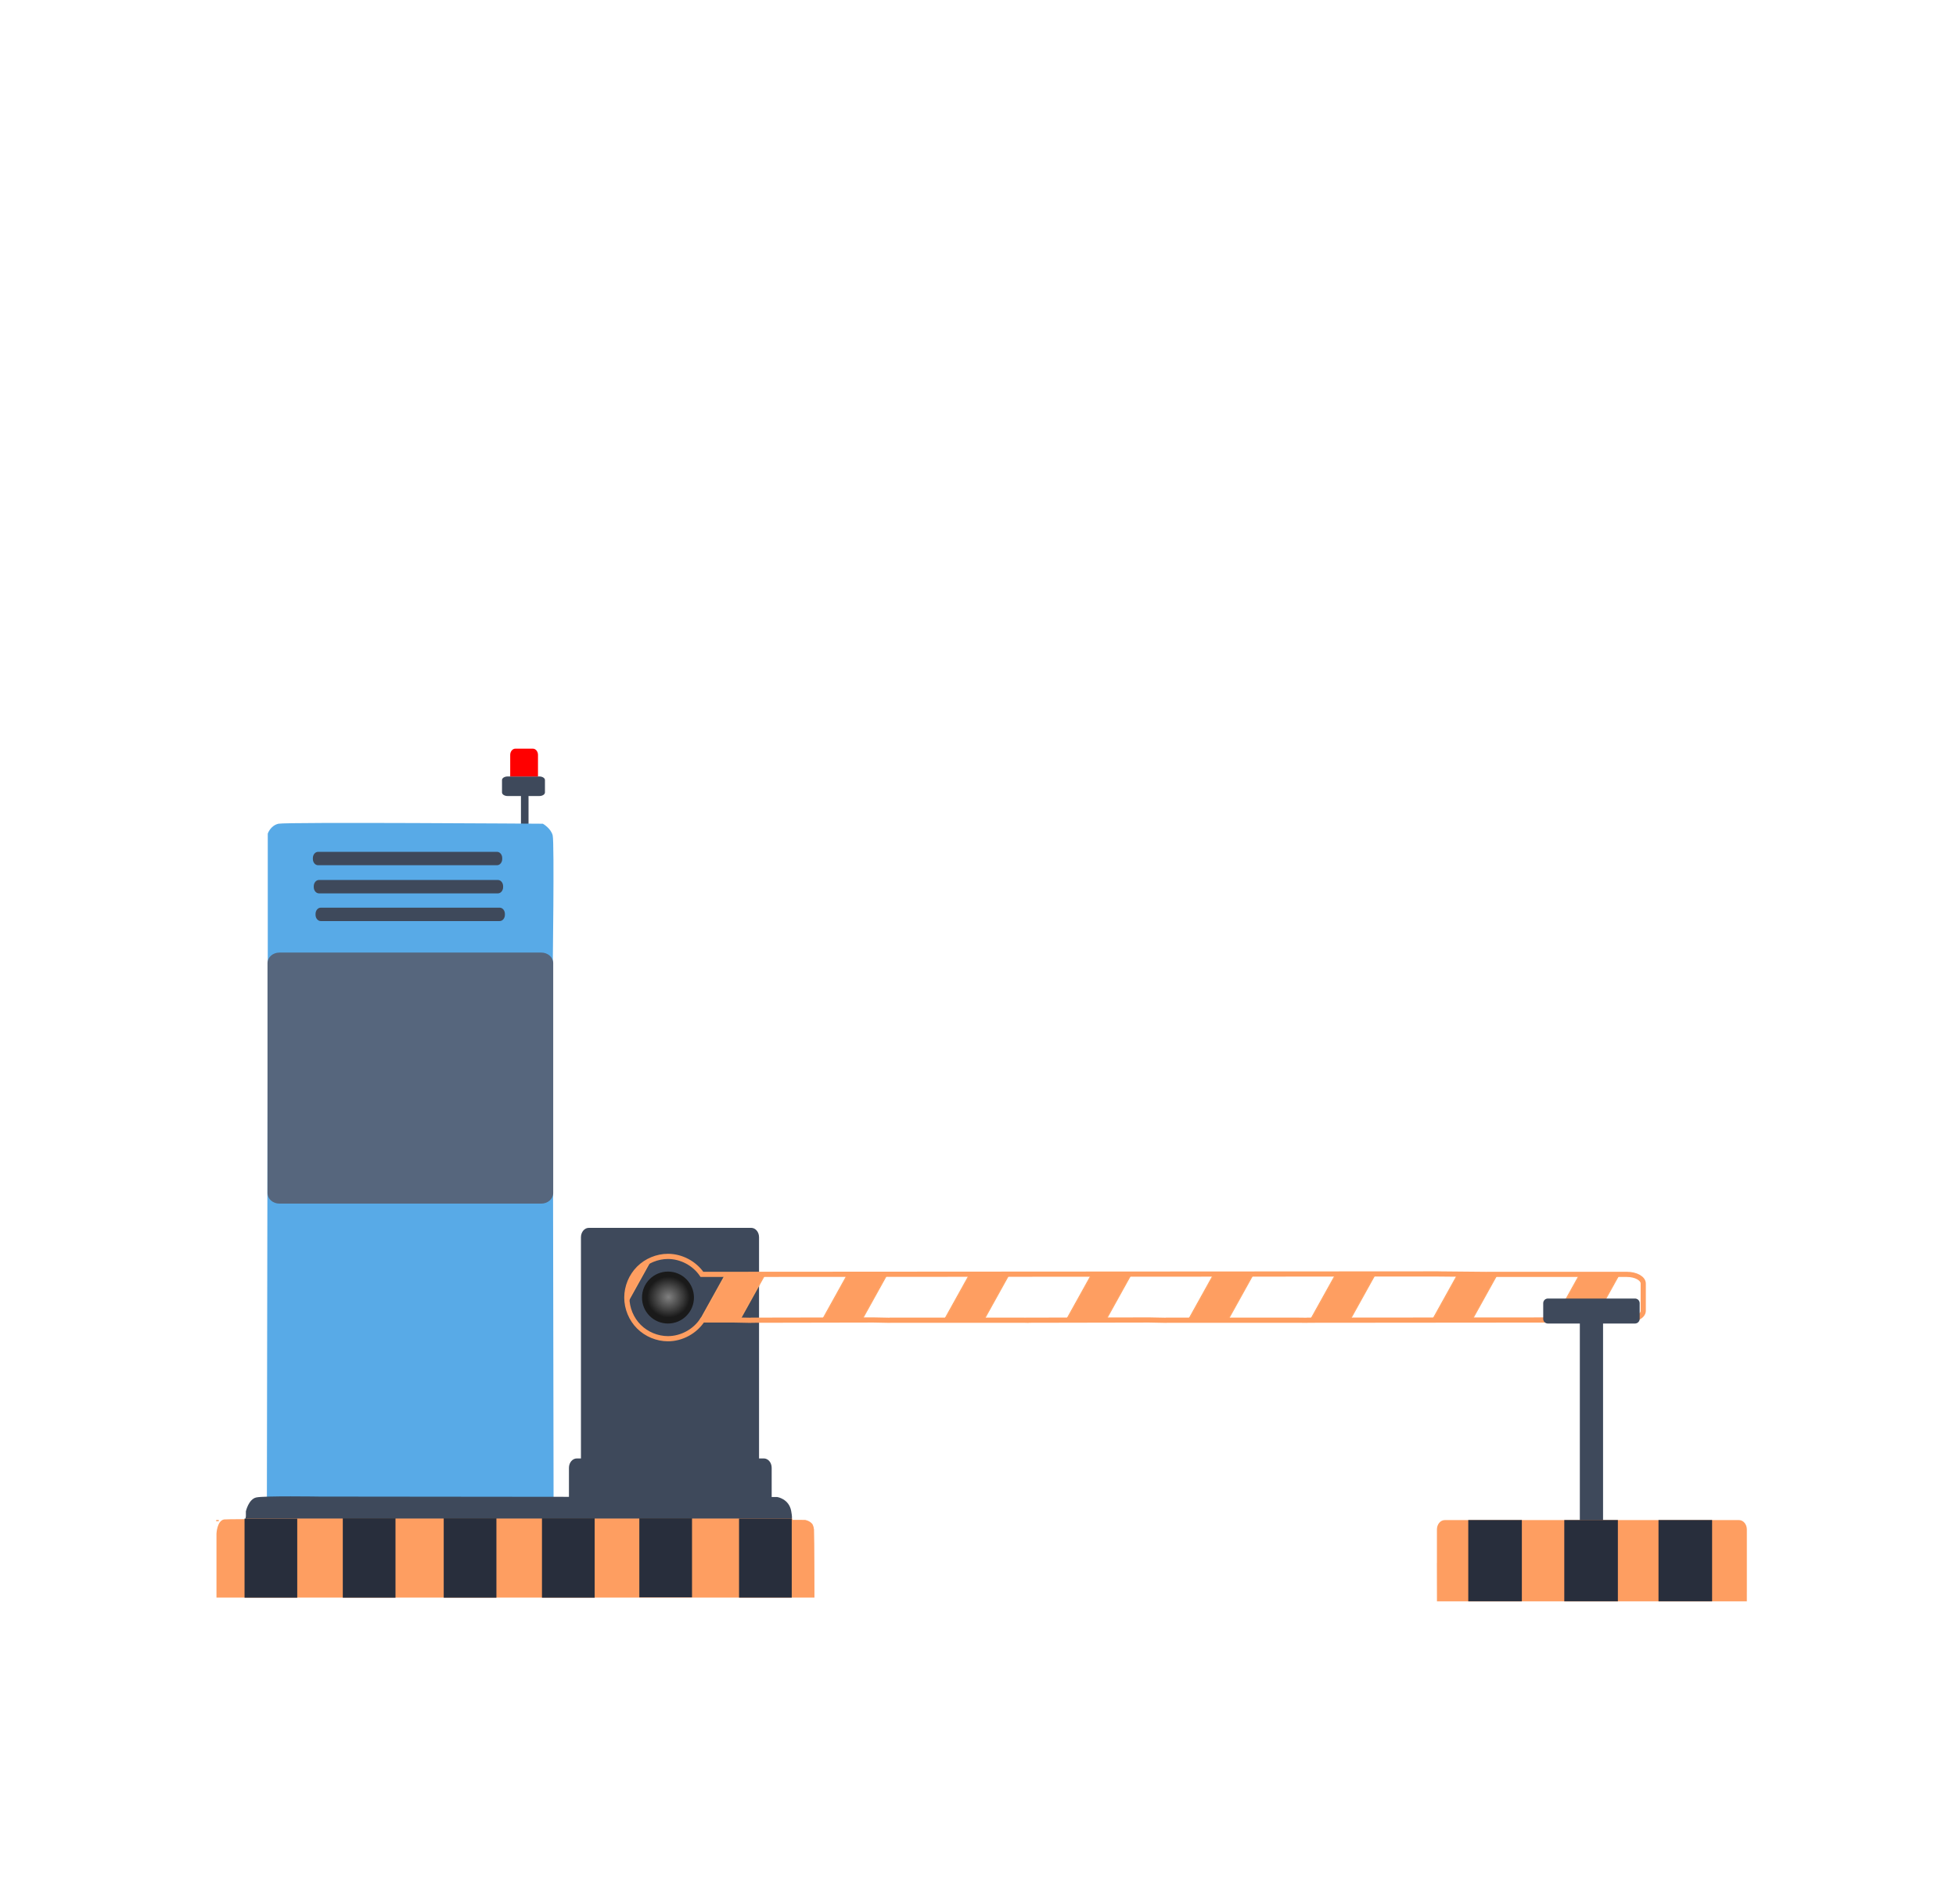
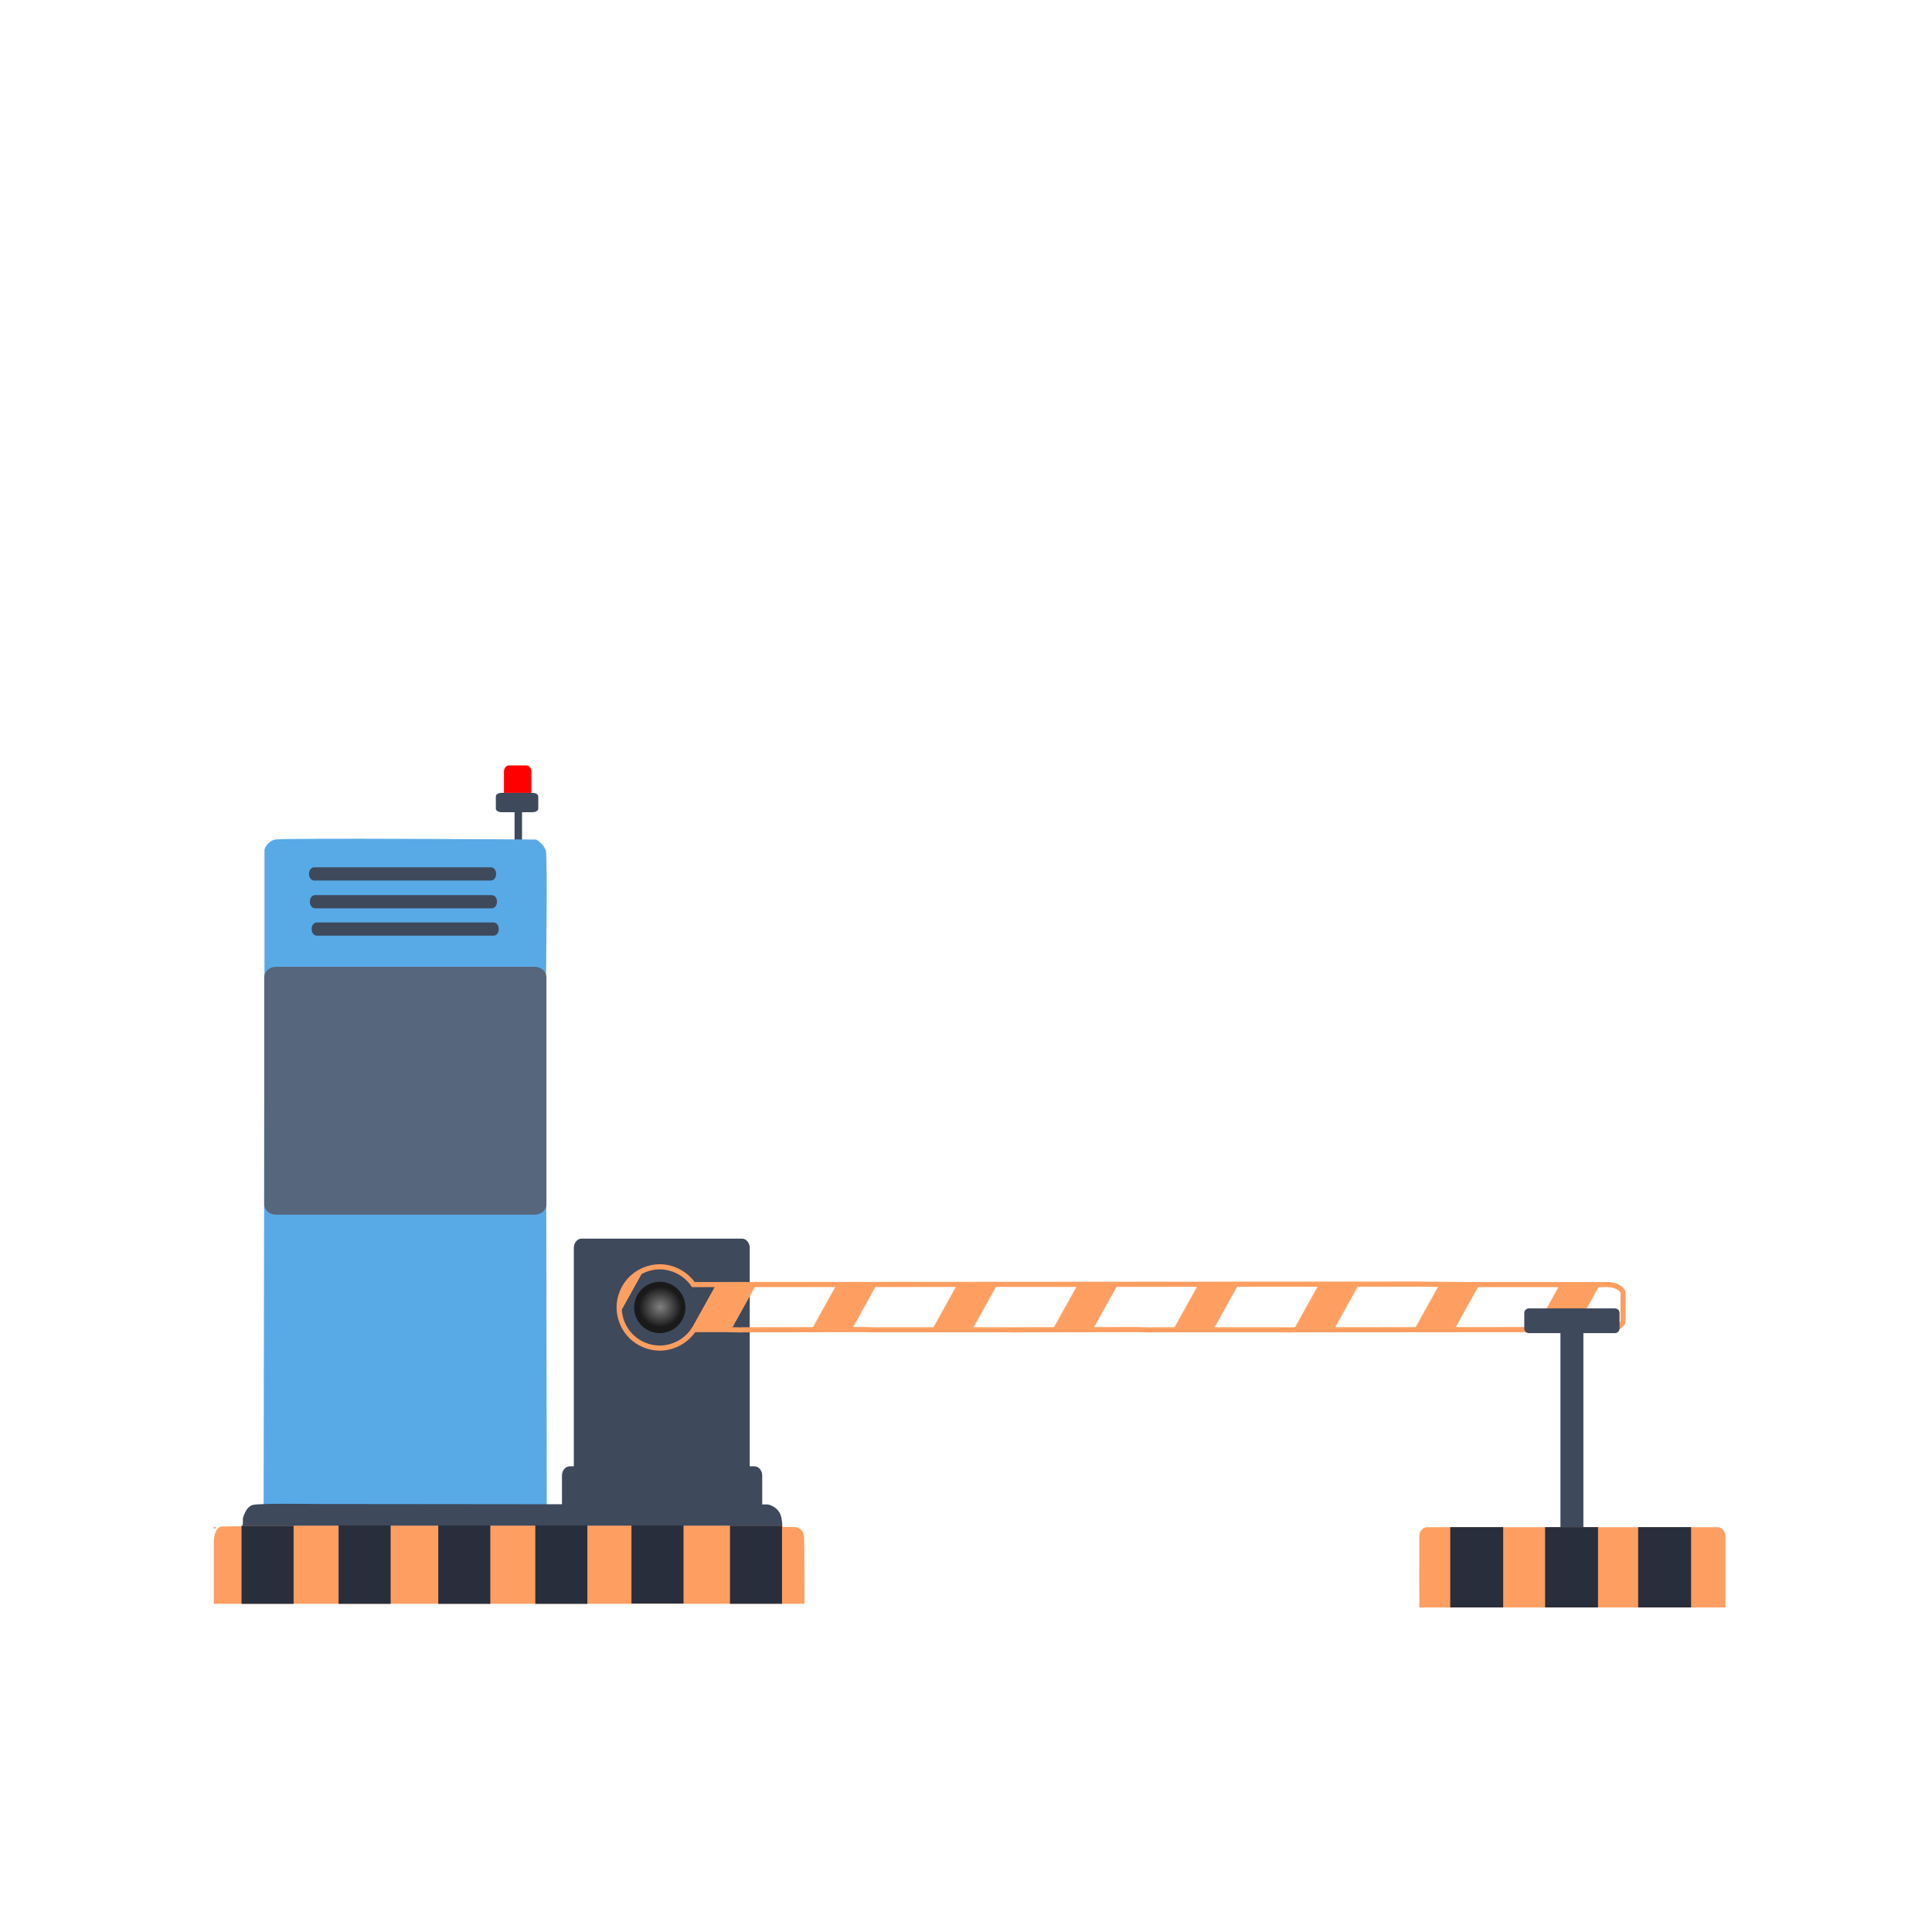
- <svg xmlns="http://www.w3.org/2000/svg" xmlns:xlink="http://www.w3.org/1999/xlink" version="1.1" id="tollgatesvg" viewBox="0 0 1080 720" height="360" width="370">
+ <svg xmlns="http://www.w3.org/2000/svg" xmlns:xlink="http://www.w3.org/1999/xlink" version="1.1" id="tollgatesvg" viewBox="0 0 1080 720" height="260" width="260">
  <defs id="defs4">
    <linearGradient id="linearGradient6059">
      <stop style="stop-color:#808080;stop-opacity:1" offset="0" id="stop6061" />
      <stop style="stop-color:#1a1a1a;stop-opacity:1" offset="1" id="stop6063" />
    </linearGradient>
    <pattern xlink:href="#Strips1_2-238" id="pattern6049" patternTransform="matrix(17.16263,9.534792,-6.131527,11.03675,444.9094,860.2841)" />
    <pattern patternUnits="userSpaceOnUse" width="3" height="1" patternTransform="translate(0,0) scale(10,10)" id="Strips1_2-238">
      <rect style="fill:#fe9e61;stroke:none" x="0" y="-0.5" width="1" height="2" id="rect5988" />
    </pattern>
    <radialGradient xlink:href="#linearGradient6059" id="radialGradient6065" cx="433.003" cy="764.228" fx="433.003" fy="764.228" r="7.867" gradientTransform="matrix(1.504407,0.02558247,-0.02439194,1.434397,-263.6991,-154.1379)" gradientUnits="userSpaceOnUse" />
  </defs>
  <g id="layer1" style="display:inline" transform="translate(0,-402.5197)">
    <path style="fill:#3e495b;fill-opacity:1;stroke:none" d="m 280.318,665.735 c -1.739,0 -3.137,0.884 -3.137,1.985 l 0,6.839 c 0,1.101 1.398,1.985 3.137,1.985 l 7.325,0 0,1.392 0,1.364 0,13.633 4.183,0 0,-14.997 c 0,-0.025 -0.009,-0.042 -0.009,-0.068 l 0,-1.325 5.939,0 c 1.739,0 3.137,-0.884 3.137,-1.985 l 0,-6.839 c 0,-1.101 -1.398,-1.985 -3.137,-1.985 l -17.435,0 z" id="rect8351" />
    <path style="fill:#ff0000;stroke:none" d="m 284.59,650.39 c -1.594,0 -2.88,1.538 -2.88,3.45 l 0,11.754 c 0,0.059 0.025,0.113 0.025,0.173 0.051,-0.002 0.098,-0.034 0.151,-0.034 l 14.992,0 c 0.051,0 0.094,0.034 0.146,0.034 0.002,-0.059 0.025,-0.111 0.025,-0.173 l 0,-11.754 c 0,-1.913 -1.28,-3.45 -2.874,-3.45 l -9.59,0 z" id="rect8361" />
    <path style="fill:#58aae7;fill-opacity:1;stroke:none" d="m 147.846,773.85 0,-76.548 c 0,0 1.479,-4.474 5.918,-5.468 4.438,-0.994 145.976,0 145.976,0 0,0 4.438,2.485 5.425,6.462 0.986,3.977 0,74.56 0,74.56 l 0.493,294.76 -158.305,0.497 z" id="path4641" />
    <path style="fill:#916f6f;stroke:none" d="m 448.329,1078.869 c 0.454,0.827 0.658,1.847 0.844,2.896 -0.002,-0.076 -9.1e-4,-0.542 -0.005,-0.604 -0.059,-0.945 -0.396,-1.682 -0.838,-2.293 z" id="path8435" />
    <path style="fill:#3e495b;fill-opacity:1;stroke:none" d="m 325.102,914.924 c -2.402,0 -4.334,2.322 -4.334,5.2 l 0,122.086 -2.287,0 c -2.402,0 -4.339,2.316 -4.339,5.195 l 0,15.998 -137.693,-0.14 c 0,0 -30.824,-0.489 -35.016,0.498 -4.192,0.986 -5.67,7.644 -5.67,7.644 l 0,2.796 c -0.123,0.438 -0.181,0.911 -0.207,1.392 l 301.639,0 c 0.125,-0.529 0.22,-1.313 -0.358,-4.434 -1.233,-6.657 -7.644,-7.644 -7.644,-7.644 l -3.115,-0.01 0,-16.105 c 0,-2.878 -1.932,-5.195 -4.334,-5.195 l -2.639,0 0,-122.086 c 0,-2.878 -1.932,-5.2 -4.334,-5.2 l -89.67,0 z" id="path8372" />
    <rect style="fill:#56667d;fill-opacity:1;stroke:none" id="rect4643" width="157.752" height="138.578" x="147.701" y="762.956" ry="5.823" rx="6.582" />
    <rect style="fill:#3e495b;fill-opacity:1;stroke:none" id="rect8366" width="104.55" height="7.397" x="172.751" y="707.348" rx="2.877" ry="3.452" />
    <rect ry="3.452" rx="2.877" y="722.883" x="173.244" height="7.397" width="104.55" id="rect8368" style="fill:#3e495b;fill-opacity:1;stroke:none" />
    <rect style="fill:#3e495b;fill-opacity:1;stroke:none" id="rect8370" width="104.55" height="7.397" x="174.23" y="738.171" rx="2.877" ry="3.452" />
    <path style="fill:#fe9e61;fill-opacity:1;stroke:none" d="m 437.485,1075.389 -301.639,0 c -0.006,0.092 -0.043,0.174 -0.043,0.268 l 0,0.051 c -6.993,0.043 -11.661,0.094 -12.084,0.174 -3.945,0.74 -4.194,7.896 -4.194,7.896 l 0,28.602 0,6.654 330.174,0 c 0,0 -0.005,-32.806 -0.241,-37.616 -0.186,-1.049 -0.391,-2.07 -0.844,-2.896 -1.407,-1.938 -4.093,-2.388 -4.093,-2.388 0,0 -6.685,-0.016 -6.984,-0.016 0.025,-0.051 -0.076,-0.64 -0.059,-0.726 z" id="path8433" />
    <rect style="fill:#282e3c;fill-opacity:1;stroke:none" id="rect9245" width="29.096" height="43.657" x="135.024" y="1075.42" rx="0" ry="0" />
    <rect style="fill:#282e3c;fill-opacity:1;stroke:none" id="rect9249" width="29.096" height="43.831" x="189.271" y="1075.246" rx="0" ry="0" />
    <rect ry="0" rx="0" y="1075.246" x="244.998" height="43.831" width="29.096" id="rect9251" style="fill:#282e3c;fill-opacity:1;stroke:none" />
    <rect style="fill:#282e3c;fill-opacity:1;stroke:none" id="rect9253" width="29.096" height="43.831" x="299.246" y="1075.246" rx="0" ry="0" />
    <rect ry="0" rx="0" y="1075.246" x="353.001" height="43.657" width="29.096" id="rect9255" style="fill:#282e3c;fill-opacity:1;stroke:none" />
    <rect ry="0" rx="0" y="1075.39" x="408.06" height="43.657" width="29.096" id="rect9265" style="fill:#282e3c;fill-opacity:1;stroke:none" />
    <rect style="fill:#ff9955;stroke:none" id="rect8407" width="1.744" height="0.697" x="119.21" y="1076.178" rx="6.626" ry="0.697" />
    <path style="fill:url(#pattern6049);fill-opacity:1;stroke:#fe9e61;stroke-width:2.863;stroke-opacity:1" d="m 368.817,930.671 c -5.947,0.002 -11.856,2.451 -16.06,6.656 -4.205,4.205 -6.654,10.114 -6.656,16.06 -0.002,5.949 2.445,11.863 6.65,16.071 4.205,4.208 10.117,6.659 16.066,6.661 7.53,-0.005 14.94,-4.033 19.04,-10.348 l 17.567,0 9.09,0.182 0.291,-0.056 67.476,-0.126 9.09,0.182 -0.212,-0.056 74.051,0 2.041,0.056 0.04,-0.056 67.194,-0.126 9.342,0.182 0.165,-0.056 72.693,0 4.81,0.056 0.291,-0.056 144.499,-0.126 9.09,0.182 0.165,-0.182 22.749,0 c 4.997,0 9.023,-2.266 9.023,-5.066 l 0,-15.034 c 0,-2.8 -4.026,-5.066 -9.023,-5.066 l -77.172,0 -0.162,0.02 -26.643,-0.252 -0.215,-0.02 -406.522,0.252 c -4.144,-6.085 -11.397,-9.926 -18.759,-9.934 z" id="path8398" />
    <ellipse id="circle8402" style="fill:url(#radialGradient6065);fill-opacity:1;stroke:none" ry="14.34" rx="14.34" cy="953.397" cx="368.82" />
    <path style="fill:#3e495b;fill-opacity:1;stroke:none" d="m 854.669,953.932 c -1.434,0 -2.589,1.155 -2.589,2.589 l 0,8.628 c 0,1.434 1.155,2.589 2.589,2.589 l 17.631,0 0,109.359 c 0,1.434 1.155,2.589 2.589,2.589 l 7.644,0 c 1.434,0 2.589,-1.155 2.589,-2.589 l 0,-109.359 17.631,0 c 1.434,0 2.589,-1.155 2.589,-2.589 l 0,-8.628 c 0,-1.434 -1.155,-2.589 -2.589,-2.589 l -48.084,0 z" id="rect8393" />
    <path style="fill:#fe9e61;fill-opacity:1;stroke:none" d="m 797.744,1076.236 c -2.409,0 -4.35,2.316 -4.35,5.195 l 0,18.475 -0.025,0 0.042,19.723 0,0.99 0,0.492 4.334,0 1.202,0 161.223,0 c 0.025,0 0.06,-0.011 0.085,-0.011 l 4.255,0 0,-5.083 c 7.2e-4,-0.034 0.009,-0.068 0.009,-0.101 l 0,-34.484 c 0,-2.878 -1.941,-5.195 -4.35,-5.195 l -162.425,0 z" id="rect8388" />
    <rect style="fill:#282e3c;fill-opacity:1;stroke:none" id="rect9323" width="29.59" height="44.878" x="810.699" y="1076.203" rx="0" ry="0" />
    <rect ry="0" rx="0" y="1076.203" x="863.714" height="44.878" width="29.59" id="rect9325" style="fill:#282e3c;fill-opacity:1;stroke:none" />
    <rect style="fill:#282e3c;fill-opacity:1;stroke:none" id="rect9327" width="29.59" height="44.878" x="915.742" y="1076.203" rx="0" ry="0" />
    <path style="fill:none;stroke:none" d="m 793.331,1098.117 0.059,22.87 5.178,0.123 -6.947,3.889 -6.19,-15.431 2.79,-10.897 z" id="path9329" />
  </g>
</svg>
